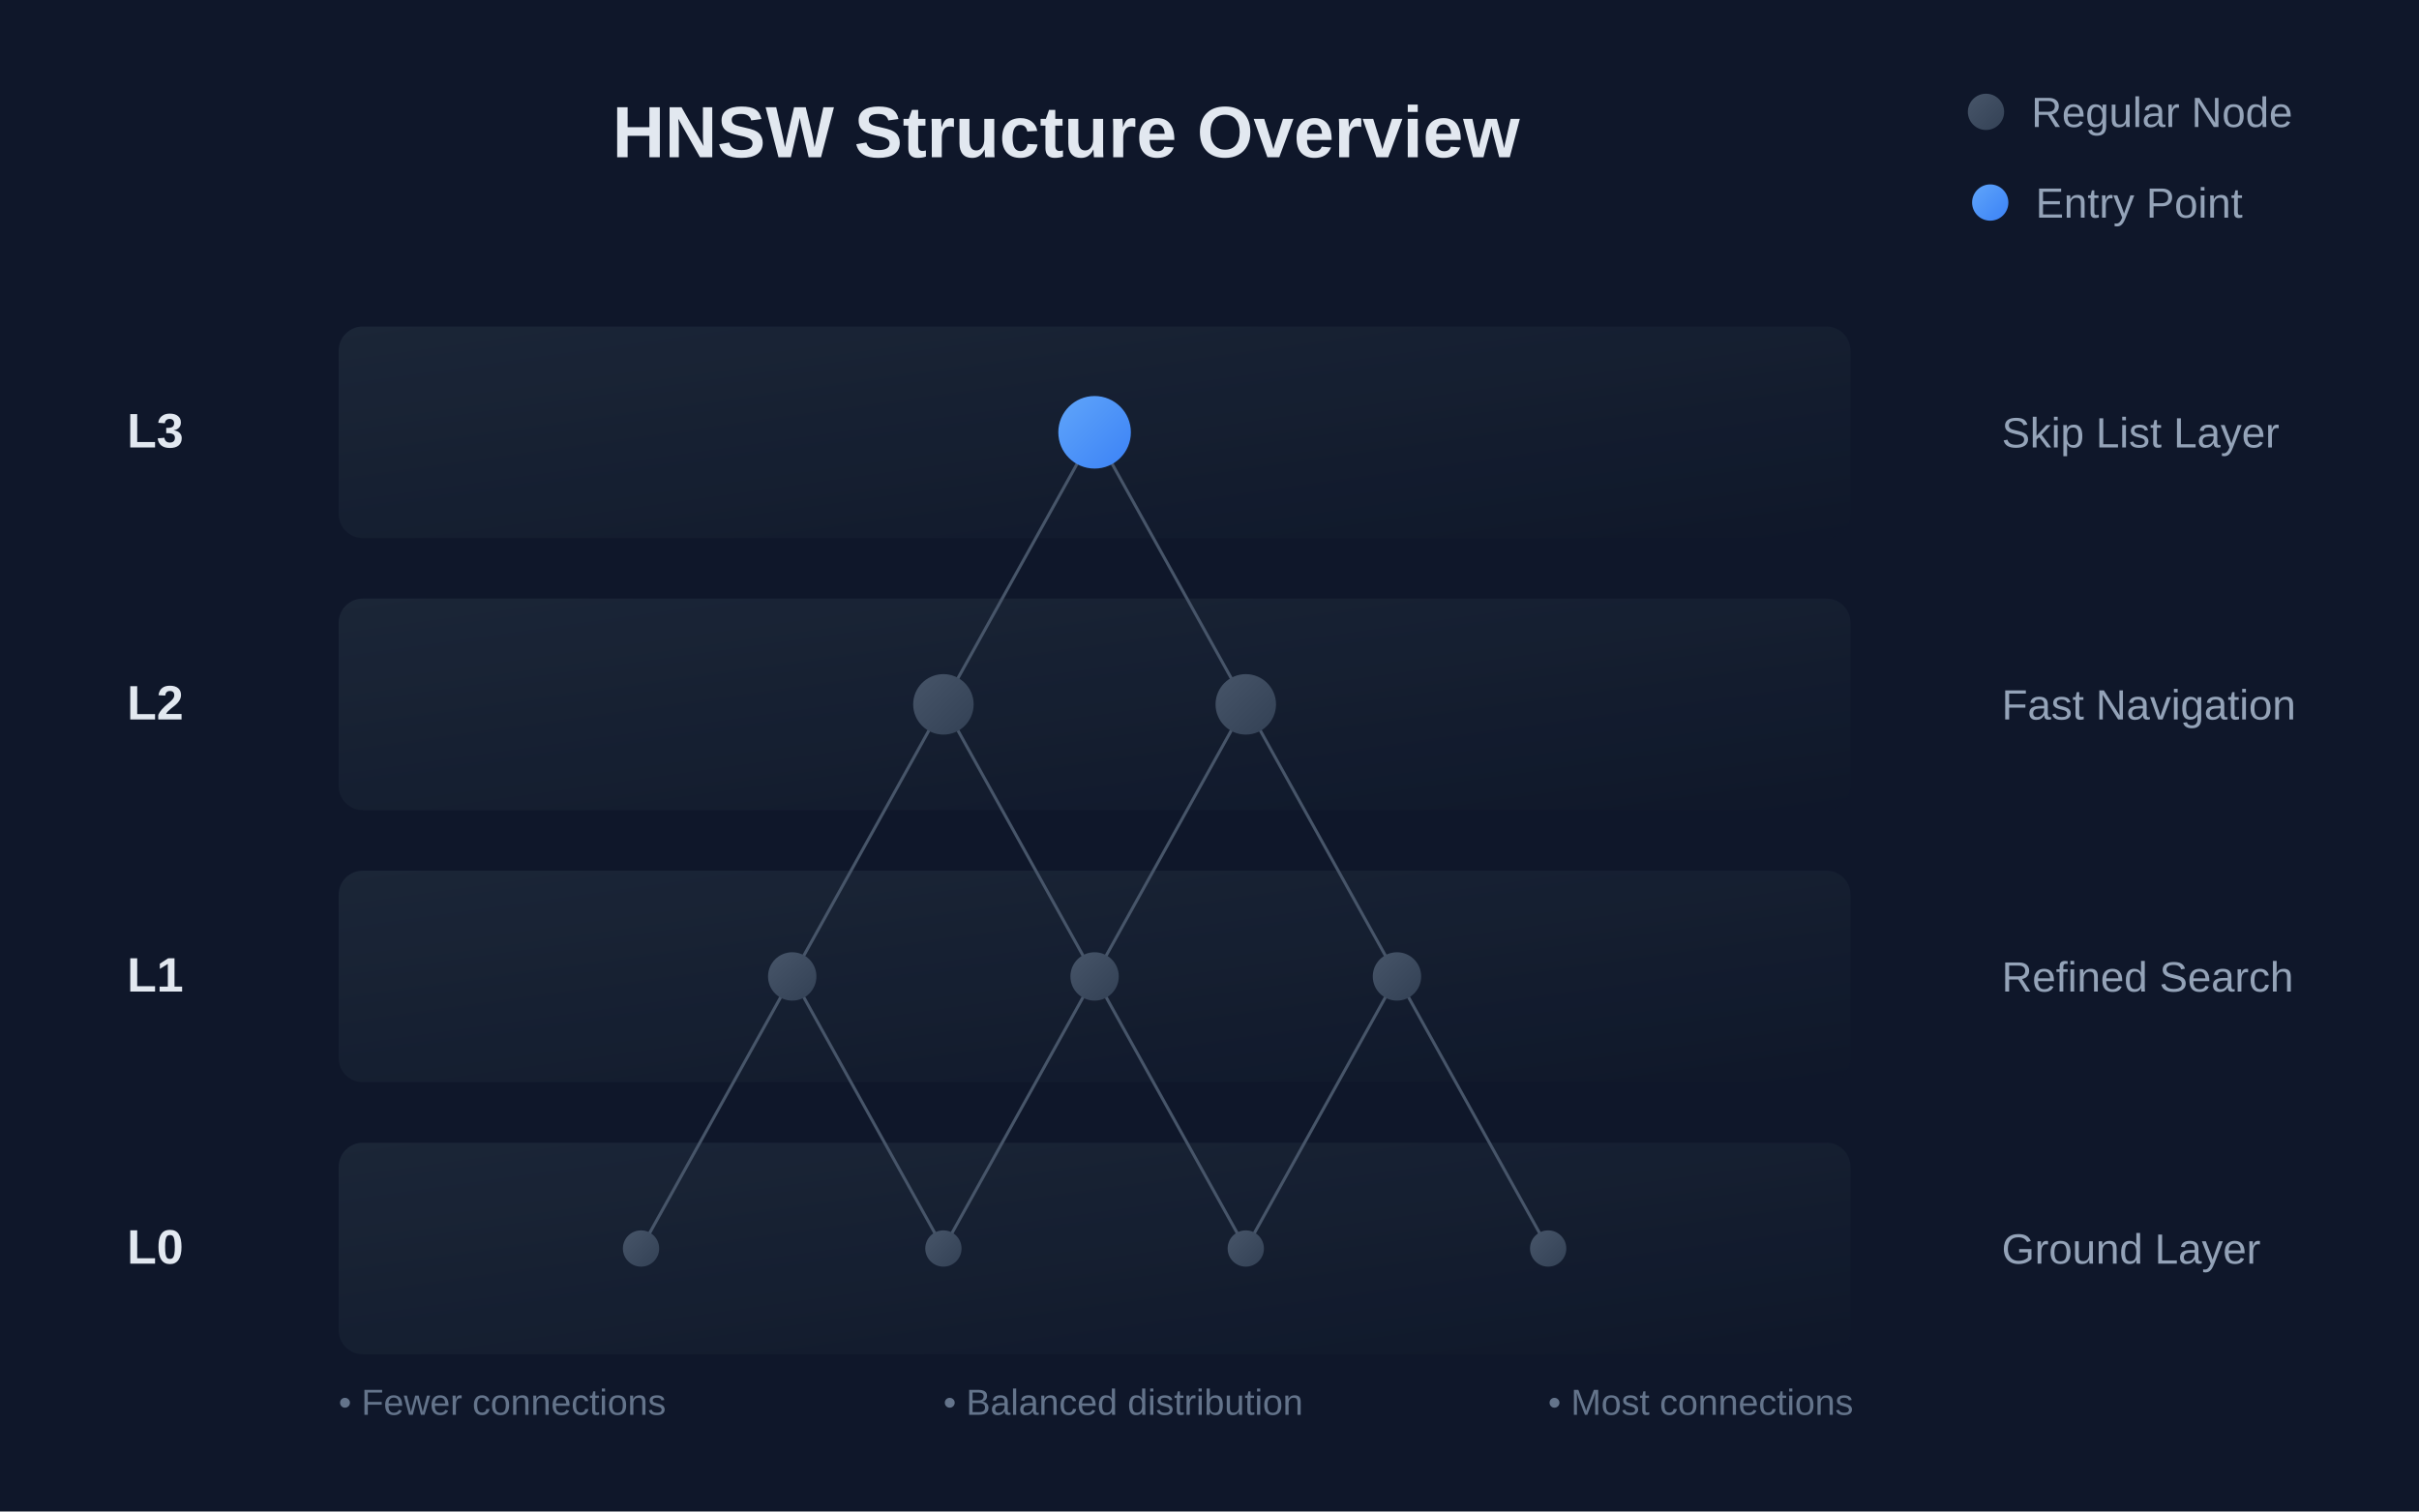
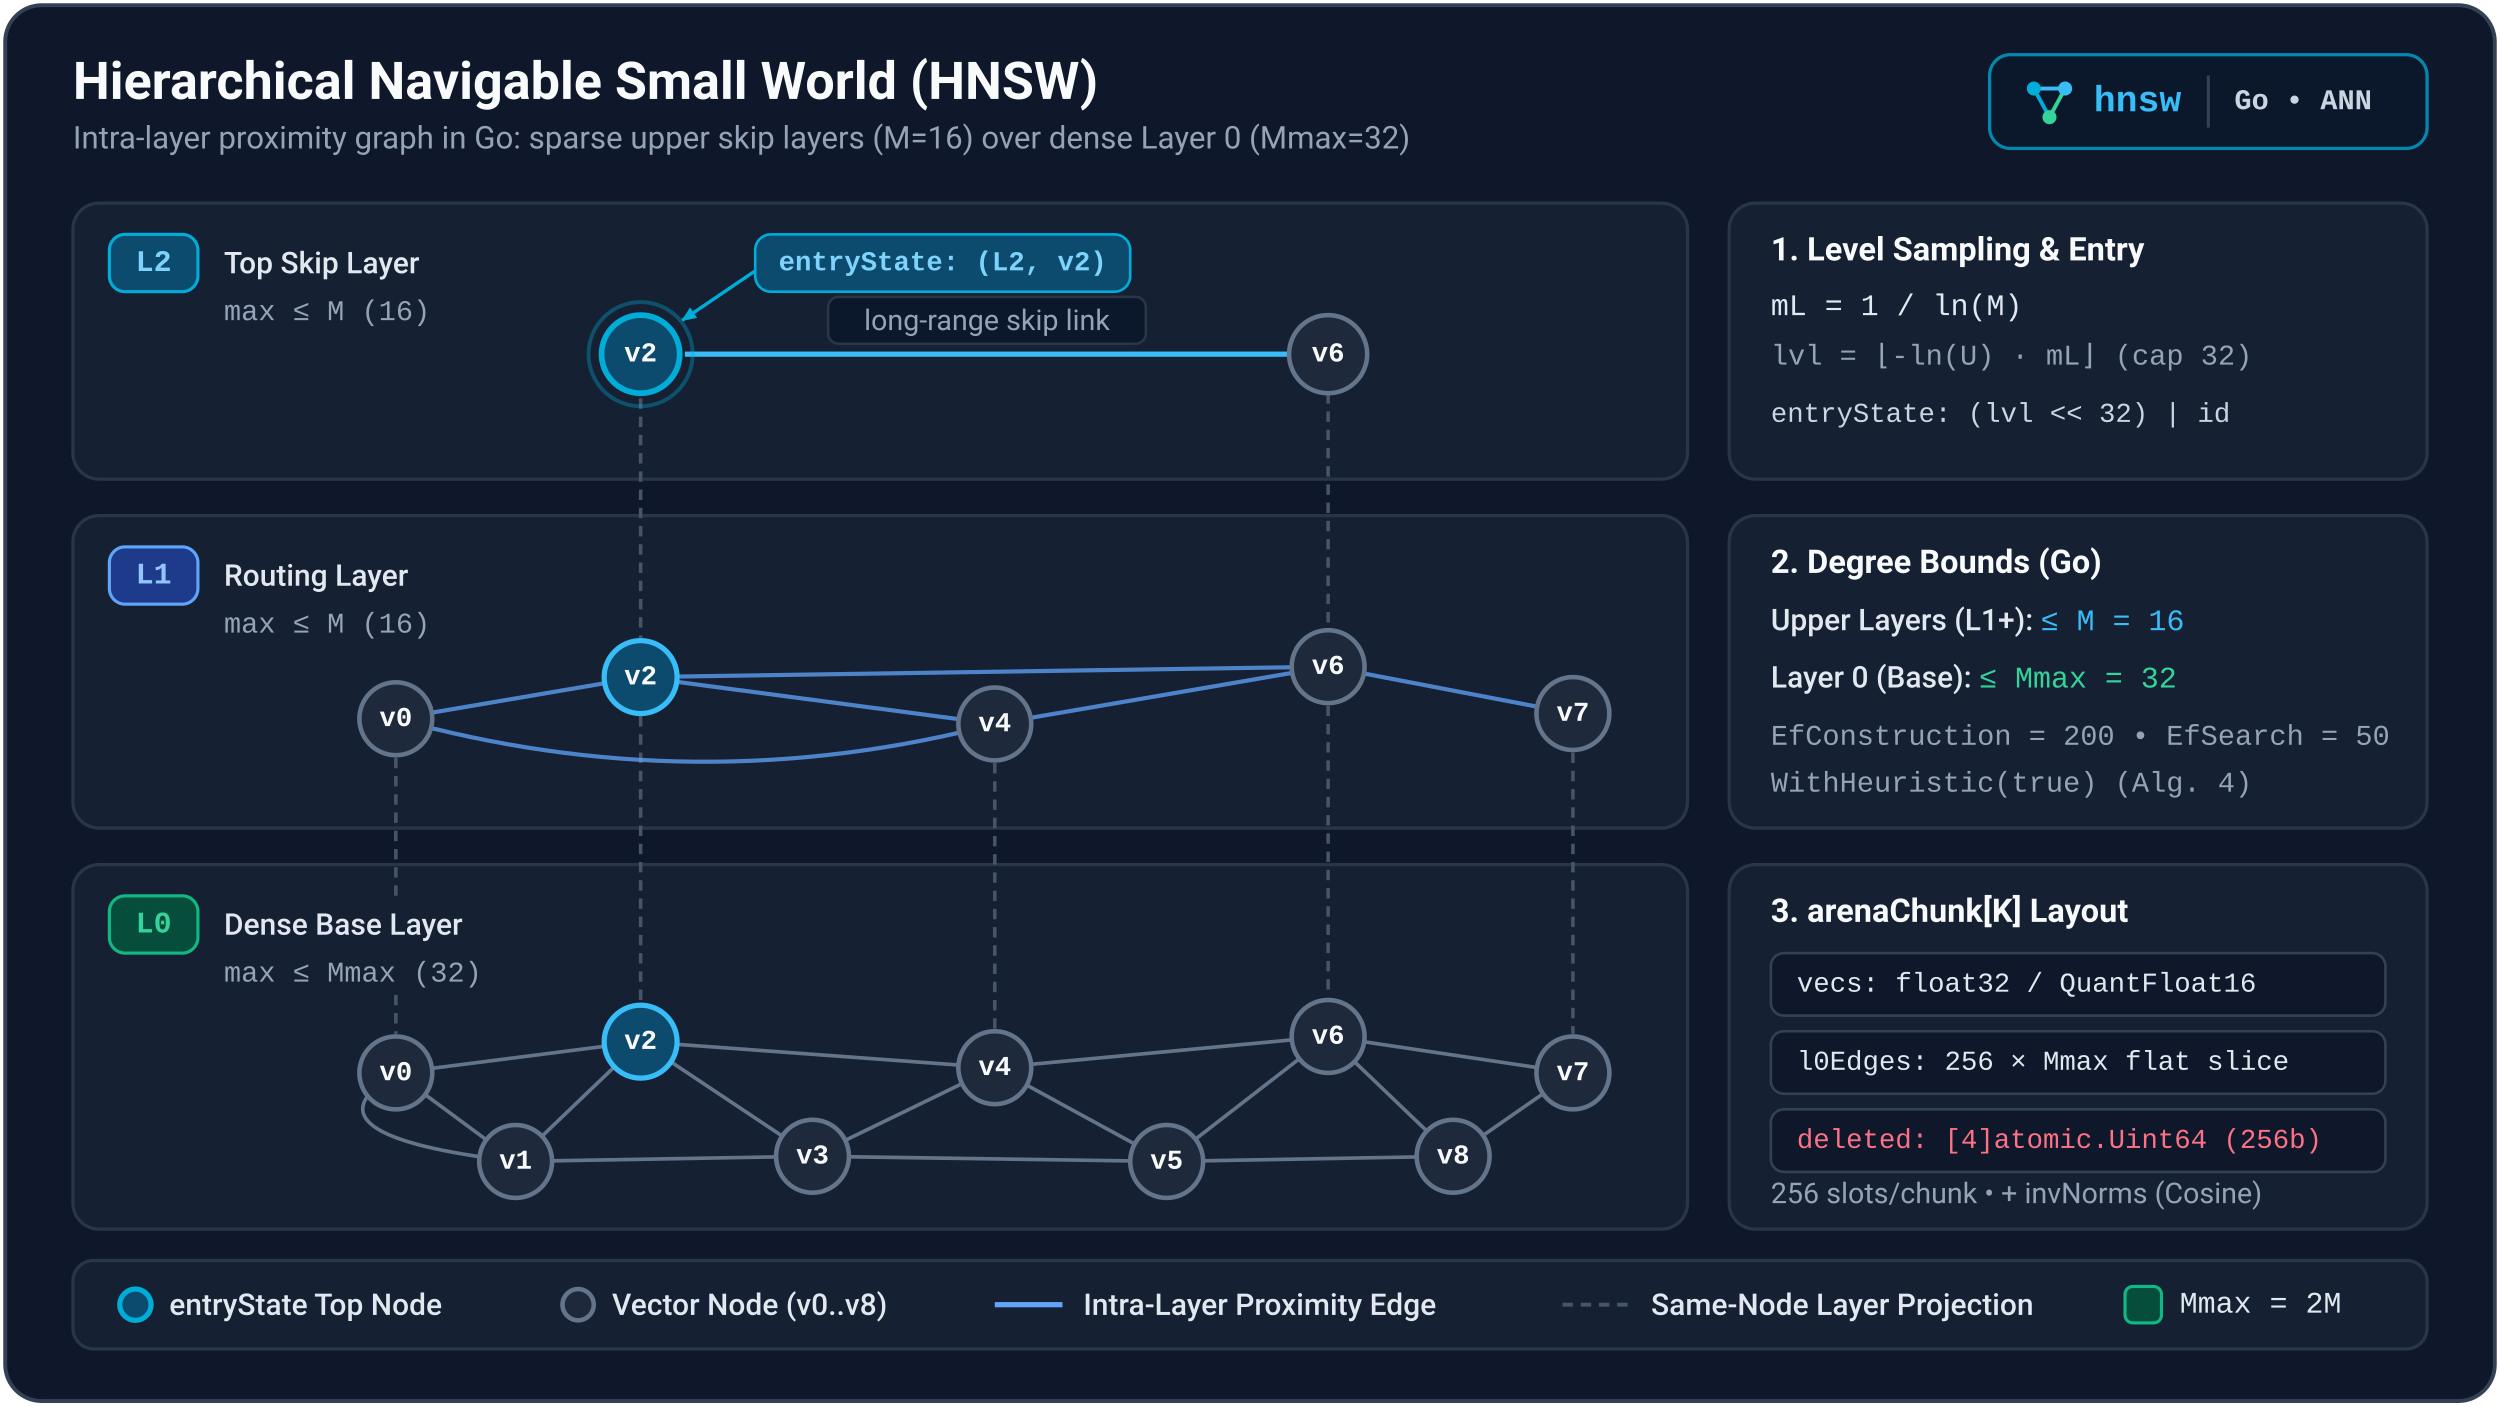
- <svg xmlns="http://www.w3.org/2000/svg" id="Layer_1" version="1.1" viewBox="0 0 800 500">
+ <svg xmlns="http://www.w3.org/2000/svg" viewBox="0 0 960 540" width="960" height="540" role="img" aria-labelledby="title desc">
  <defs>
    <style>
-       .st0 {
-         fill: url(#linear-gradient9);
-       }
- 
-       .st1 {
-         fill: url(#linear-gradient6);
-       }
- 
-       .st2 {
-         fill: url(#linear-gradient8);
-       }
- 
-       .st3 {
-         fill: url(#linear-gradient7);
-       }
- 
-       .st4 {
-         fill: url(#linear-gradient5);
-       }
- 
-       .st5 {
-         fill: url(#linear-gradient4);
-       }
- 
-       .st6 {
-         fill: url(#linear-gradient13);
-       }
- 
-       .st7 {
-         fill: url(#linear-gradient12);
-       }
- 
-       .st8 {
-         fill: url(#linear-gradient15);
-       }
- 
-       .st9 {
-         fill: url(#linear-gradient11);
-       }
- 
-       .st10 {
-         fill: url(#linear-gradient10);
-       }
- 
-       .st11 {
-         fill: url(#linear-gradient14);
-       }
- 
-       .st12 {
-         fill: #0f172a;
-       }
- 
-       .st13 {
-         fill: #94a3b8;
-         font-size: 14px;
-       }
- 
-       .st13, .st14, .st15, .st16, .st17, .st18, .st19, .st20 {
-         isolation: isolate;
-       }
- 
-       .st13, .st16 {
-         font-family: ArialMT, Arial;
-       }
- 
-       .st21 {
-         stroke: #475569;
-       }
- 
-       .st14 {
-         font-size: 16px;
-       }
- 
-       .st14, .st15 {
-         fill: #e2e8f0;
-         font-family: Arial-BoldMT, Arial;
-         font-weight: 700;
-       }
- 
-       .st15 {
-         font-size: 24px;
-       }
- 
-       .st16 {
-         fill: #64748b;
-         font-size: 12px;
-       }
- 
-       .st17 {
-         fill: url(#linear-gradient);
-       }
- 
-       .st17, .st18, .st19, .st20 {
-         opacity: .8;
-       }
- 
-       .st18 {
-         fill: url(#linear-gradient3);
-       }
- 
-       .st19 {
-         fill: url(#linear-gradient1);
-       }
- 
-       .st20 {
-         fill: url(#linear-gradient2);
-       }
+       .sans { font-family: system-ui, -apple-system, 'Segoe UI', Roboto, 'Helvetica Neue', Arial, sans-serif; }
+       .mono { font-family: ui-monospace, 'SFMono-Regular', Menlo, Consolas, 'Liberation Mono', 'DejaVu Sans Mono', monospace; }
+       .title { font-size: 20px; font-weight: 700; fill: #F8FAFC; }
+       .subtitle { font-size: 12px; font-weight: 400; fill: #94A3B8; }
+       .panel { fill: #152033; stroke: #293548; stroke-width: 1.25; }
+       .panel-title { font-size: 12.5px; font-weight: 700; fill: #F8FAFC; }
+       .label { font-size: 11.5px; font-weight: 500; fill: #E2E8F0; }
+       .muted { font-size: 11px; font-weight: 400; fill: #94A3B8; }
+       .node-id { font-size: 10.5px; font-weight: 700; fill: #F8FAFC; text-anchor: middle; dominant-baseline: central; }
+       .edge-l2 { stroke: #38BDF8; stroke-width: 2; fill: none; }
+       .edge-l1 { stroke: #60A5FA; stroke-width: 1.6; stroke-opacity: 0.75; fill: none; }
+       .edge-l0 { stroke: #64748B; stroke-width: 1.4; fill: none; }
+       .proj-line { stroke: #475569; stroke-width: 1.35; stroke-dasharray: 4 3; fill: none; }
    </style>
-     <linearGradient id="linear-gradient" x1="93.7" y1="644.5" x2="94.7" y2="643.5" gradientTransform="translate(-46756 45225) scale(500 -70)" gradientUnits="userSpaceOnUse">
-       <stop offset="0" stop-color="#1e293b" />
-       <stop offset="1" stop-color="#0f172a" />
-     </linearGradient>
-     <linearGradient id="linear-gradient1" x1="93.7" y1="644.5" x2="94.7" y2="643.5" gradientTransform="translate(-46756 45315) scale(500 -70)" gradientUnits="userSpaceOnUse">
-       <stop offset="0" stop-color="#1e293b" />
-       <stop offset="1" stop-color="#0f172a" />
-     </linearGradient>
-     <linearGradient id="linear-gradient2" x1="93.7" y1="644.5" x2="94.7" y2="643.5" gradientTransform="translate(-46756 45405) scale(500 -70)" gradientUnits="userSpaceOnUse">
-       <stop offset="0" stop-color="#1e293b" />
-       <stop offset="1" stop-color="#0f172a" />
-     </linearGradient>
-     <linearGradient id="linear-gradient3" x1="93.7" y1="644.5" x2="94.7" y2="643.5" gradientTransform="translate(-46756 45495) scale(500 -70)" gradientUnits="userSpaceOnUse">
-       <stop offset="0" stop-color="#1e293b" />
-       <stop offset="1" stop-color="#0f172a" />
-     </linearGradient>
-     <linearGradient id="linear-gradient4" x1="88.5" y1="639.8" x2="89.5" y2="638.8" gradientTransform="translate(-1774 15486) scale(24 -24)" gradientUnits="userSpaceOnUse">
-       <stop offset="0" stop-color="#60a5fa" />
-       <stop offset="1" stop-color="#3b82f6" />
-     </linearGradient>
-     <linearGradient id="linear-gradient5" x1="87.4" y1="638.4" x2="88.4" y2="637.4" gradientTransform="translate(-1446 12990) scale(20 -20)" gradientUnits="userSpaceOnUse">
-       <stop offset="0" stop-color="#475569" />
-       <stop offset="1" stop-color="#334155" />
-     </linearGradient>
-     <linearGradient id="linear-gradient6" x1="87.4" y1="638.4" x2="88.4" y2="637.4" gradientTransform="translate(-1346 12990) scale(20 -20)" gradientUnits="userSpaceOnUse">
-       <stop offset="0" stop-color="#475569" />
-       <stop offset="1" stop-color="#334155" />
-     </linearGradient>
-     <linearGradient id="linear-gradient7" x1="85.8" y1="636.2" x2="86.7" y2="635.2" gradientTransform="translate(-1118 10494) scale(16 -16)" gradientUnits="userSpaceOnUse">
-       <stop offset="0" stop-color="#475569" />
-       <stop offset="1" stop-color="#334155" />
-     </linearGradient>
-     <linearGradient id="linear-gradient8" x1="85.7" y1="636.2" x2="86.7" y2="635.2" gradientTransform="translate(-1018 10494) scale(16 -16)" gradientUnits="userSpaceOnUse">
-       <stop offset="0" stop-color="#475569" />
-       <stop offset="1" stop-color="#334155" />
-     </linearGradient>
-     <linearGradient id="linear-gradient9" x1="85.7" y1="636.2" x2="86.7" y2="635.2" gradientTransform="translate(-918 10494) scale(16 -16)" gradientUnits="userSpaceOnUse">
-       <stop offset="0" stop-color="#475569" />
-       <stop offset="1" stop-color="#334155" />
-     </linearGradient>
-     <linearGradient id="linear-gradient10" x1="83" y1="632.6" x2="84" y2="631.6" gradientTransform="translate(-790 7998) scale(12 -12)" gradientUnits="userSpaceOnUse">
-       <stop offset="0" stop-color="#475569" />
-       <stop offset="1" stop-color="#334155" />
-     </linearGradient>
-     <linearGradient id="linear-gradient11" x1="83" y1="632.6" x2="84" y2="631.6" gradientTransform="translate(-690 7998) scale(12 -12)" gradientUnits="userSpaceOnUse">
-       <stop offset="0" stop-color="#475569" />
-       <stop offset="1" stop-color="#334155" />
-     </linearGradient>
-     <linearGradient id="linear-gradient12" x1="83" y1="632.6" x2="84" y2="631.6" gradientTransform="translate(-590 7998) scale(12 -12)" gradientUnits="userSpaceOnUse">
-       <stop offset="0" stop-color="#475569" />
-       <stop offset="1" stop-color="#334155" />
-     </linearGradient>
-     <linearGradient id="linear-gradient13" x1="83" y1="632.6" x2="84" y2="631.6" gradientTransform="translate(-490 7998) scale(12 -12)" gradientUnits="userSpaceOnUse">
-       <stop offset="0" stop-color="#475569" />
-       <stop offset="1" stop-color="#334155" />
-     </linearGradient>
-     <linearGradient id="linear-gradient14" x1="127.6" y1="633.5" x2="128.6" y2="632.5" gradientTransform="translate(-880 7633) scale(12 -12)" gradientUnits="userSpaceOnUse">
-       <stop offset="0" stop-color="#475569" />
-       <stop offset="1" stop-color="#334155" />
-     </linearGradient>
-     <linearGradient id="linear-gradient15" x1="116" y1="631" x2="117" y2="630" gradientTransform="translate(-740 7633) scale(12 -12)" gradientUnits="userSpaceOnUse">
-       <stop offset="0" stop-color="#60a5fa" />
-       <stop offset="1" stop-color="#3b82f6" />
-     </linearGradient>
+     <marker id="arrow-cyan" viewBox="0 0 10 10" refX="8.5" refY="5" markerWidth="7" markerHeight="7" markerUnits="userSpaceOnUse" orient="auto-start-reverse">
+       <path d="M 1 1.5 L 9 5 L 1 8.5 z" fill="#00ADD8" />
+     </marker>
  </defs>
-   <rect class="st12" width="800" height="500" />
-   <text class="st15" transform="translate(202.5 52)">
-     <tspan x="0" y="0">HNSW Structure Overview</tspan>
+   <rect x="2" y="2" width="956" height="536" rx="14" fill="#0F172A" stroke="#334155" stroke-width="1.5" />
+   <text x="28" y="38" class="sans title">Hierarchical Navigable Small World (HNSW)</text>
+   <text x="28" y="57" class="sans subtitle">Intra-layer proximity graph in Go: sparse upper skip layers (M=16) over dense Layer 0 (Mmax=32)</text>
+   <rect x="764" y="21" width="168" height="36" rx="8" fill="#0B172A" stroke="#00ADD8" stroke-opacity="0.75" stroke-width="1.25" />
+   <line x1="781" y1="34" x2="793" y2="34" stroke="#38BDF8" stroke-width="1.5" />
+   <line x1="781" y1="34" x2="787" y2="45" stroke="#00ADD8" stroke-width="1.5" />
+   <line x1="793" y1="34" x2="787" y2="45" stroke="#34D399" stroke-width="1.5" />
+   <circle cx="781" cy="34" r="2.7" fill="#00ADD8" />
+   <circle cx="793" cy="34" r="2.7" fill="#38BDF8" />
+   <circle cx="787" cy="45" r="2.7" fill="#34D399" />
+   <text x="804" y="39" class="mono" font-size="14" font-weight="700" fill="#38BDF8" dominant-baseline="central">hnsw</text>
+   <line x1="848" y1="29" x2="848" y2="49" stroke="#334155" stroke-width="1.2" />
+   <text x="858" y="39" class="mono" font-size="11" font-weight="600" fill="#CBD5E1" dominant-baseline="central">Go • ANN</text>
+   <rect x="28" y="78" width="620" height="106" rx="10" class="panel" />
+   <rect x="42" y="90" width="34" height="22" rx="6" fill="#0C4A6E" stroke="#00ADD8" stroke-width="1.2" />
+   <text x="59" y="101" class="mono" font-size="11.5" font-weight="700" fill="#7DD3FC" text-anchor="middle" dominant-baseline="central">L2</text>
+   <text x="86" y="101" class="sans label" dominant-baseline="central">Top Skip Layer</text>
+   <text x="86" y="120" class="mono muted" dominant-baseline="central">max ≤ M (16)</text>
+   <rect x="28" y="198" width="620" height="120" rx="10" class="panel" />
+   <rect x="42" y="210" width="34" height="22" rx="6" fill="#1E3A8A" stroke="#60A5FA" stroke-width="1.2" />
+   <text x="59" y="221" class="mono" font-size="11.5" font-weight="700" fill="#93C5FD" text-anchor="middle" dominant-baseline="central">L1</text>
+   <text x="86" y="221" class="sans label" dominant-baseline="central">Routing Layer</text>
+   <text x="86" y="240" class="mono muted" dominant-baseline="central">max ≤ M (16)</text>
+   <rect x="28" y="332" width="620" height="140" rx="10" class="panel" />
+   <rect x="42" y="344" width="34" height="22" rx="6" fill="#064E3B" stroke="#10B981" stroke-width="1.2" />
+   <text x="59" y="355" class="mono" font-size="11.5" font-weight="700" fill="#34D399" text-anchor="middle" dominant-baseline="central">L0</text>
+   <line x1="246" y1="153" x2="246" y2="245" class="proj-line" />
+   <line x1="246" y1="275" x2="246" y2="385" class="proj-line" />
+   <line x1="510" y1="151" x2="510" y2="241" class="proj-line" />
+   <line x1="510" y1="271" x2="510" y2="383" class="proj-line" />
+   <line x1="152" y1="291" x2="152" y2="397" class="proj-line" />
+   <line x1="382" y1="293" x2="382" y2="395" class="proj-line" />
+   <line x1="604" y1="289" x2="604" y2="397" class="proj-line" />
+   <rect x="82" y="344" width="114" height="38" fill="#152033" />
+   <text x="86" y="355" class="sans label" dominant-baseline="central">Dense Base Layer</text>
+   <text x="86" y="374" class="mono muted" dominant-baseline="central">max ≤ Mmax (32)</text>
+   <line x1="263" y1="136" x2="495" y2="136" class="edge-l2" />
+   <rect x="318" y="114" width="122" height="18" rx="4" fill="#0B172A" stroke="#293548" />
+   <text x="379" y="123" class="sans muted" text-anchor="middle" dominant-baseline="central">long-range skip link</text>
+   <rect x="290" y="90" width="144" height="22" rx="6" fill="#0C4A6E" stroke="#00ADD8" stroke-width="1" />
+   <text x="362" y="101" class="mono" font-size="10.5" font-weight="600" fill="#7DD3FC" text-anchor="middle" dominant-baseline="central">entryState: (L2, v2)</text>
+   <line x1="290" y1="104" x2="262" y2="123" stroke="#00ADD8" stroke-width="1.3" marker-end="url(#arrow-cyan)" />
+   <circle cx="246" cy="136" r="20" fill="none" stroke="#00ADD8" stroke-opacity="0.35" stroke-width="1.5" />
+   <circle cx="246" cy="136" r="15" fill="#0C4A6E" stroke="#00ADD8" stroke-width="2.2" />
+   <text x="246" y="136" class="mono node-id">v2</text>
+   <circle cx="510" cy="136" r="15" fill="#1E293B" stroke="#64748B" stroke-width="1.75" />
+   <text x="510" y="136" class="mono node-id">v6</text>
+   <line x1="152" y1="276" x2="246" y2="260" class="edge-l1" />
+   <line x1="246" y1="260" x2="382" y2="278" class="edge-l1" />
+   <line x1="246" y1="260" x2="510" y2="256" class="edge-l1" />
+   <line x1="382" y1="278" x2="510" y2="256" class="edge-l1" />
+   <line x1="510" y1="256" x2="604" y2="274" class="edge-l1" />
+   <path d="M 152 276 Q 267 308 382 278" class="edge-l1" />
+   <circle cx="152" cy="276" r="14" fill="#1E293B" stroke="#64748B" stroke-width="1.75" />
+   <text x="152" y="276" class="mono node-id">v0</text>
+   <circle cx="246" cy="260" r="14" fill="#0C4A6E" stroke="#38BDF8" stroke-width="2" />
+   <text x="246" y="260" class="mono node-id">v2</text>
+   <circle cx="382" cy="278" r="14" fill="#1E293B" stroke="#64748B" stroke-width="1.75" />
+   <text x="382" y="278" class="mono node-id">v4</text>
+   <circle cx="510" cy="256" r="14" fill="#1E293B" stroke="#64748B" stroke-width="1.75" />
+   <text x="510" y="256" class="mono node-id">v6</text>
+   <circle cx="604" cy="274" r="14" fill="#1E293B" stroke="#64748B" stroke-width="1.75" />
+   <text x="604" y="274" class="mono node-id">v7</text>
+   <line x1="152" y1="412" x2="198" y2="446" class="edge-l0" />
+   <line x1="152" y1="412" x2="246" y2="400" class="edge-l0" />
+   <line x1="198" y1="446" x2="246" y2="400" class="edge-l0" />
+   <line x1="198" y1="446" x2="312" y2="444" class="edge-l0" />
+   <line x1="246" y1="400" x2="312" y2="444" class="edge-l0" />
+   <line x1="246" y1="400" x2="382" y2="410" class="edge-l0" />
+   <line x1="312" y1="444" x2="382" y2="410" class="edge-l0" />
+   <line x1="312" y1="444" x2="448" y2="446" class="edge-l0" />
+   <line x1="382" y1="410" x2="448" y2="446" class="edge-l0" />
+   <line x1="382" y1="410" x2="510" y2="398" class="edge-l0" />
+   <line x1="448" y1="446" x2="510" y2="398" class="edge-l0" />
+   <line x1="448" y1="446" x2="558" y2="444" class="edge-l0" />
+   <line x1="510" y1="398" x2="558" y2="444" class="edge-l0" />
+   <line x1="510" y1="398" x2="604" y2="412" class="edge-l0" />
+   <line x1="558" y1="444" x2="604" y2="412" class="edge-l0" />
+   <path d="M 152 412 Q 112 436 198 446" class="edge-l0" />
+   <circle cx="152" cy="412" r="14" fill="#1E293B" stroke="#64748B" stroke-width="1.75" />
+   <text x="152" y="412" class="mono node-id">v0</text>
+   <circle cx="198" cy="446" r="14" fill="#1E293B" stroke="#64748B" stroke-width="1.75" />
+   <text x="198" y="446" class="mono node-id">v1</text>
+   <circle cx="246" cy="400" r="14" fill="#0C4A6E" stroke="#38BDF8" stroke-width="2" />
+   <text x="246" y="400" class="mono node-id">v2</text>
+   <circle cx="312" cy="444" r="14" fill="#1E293B" stroke="#64748B" stroke-width="1.75" />
+   <text x="312" y="444" class="mono node-id">v3</text>
+   <circle cx="382" cy="410" r="14" fill="#1E293B" stroke="#64748B" stroke-width="1.75" />
+   <text x="382" y="410" class="mono node-id">v4</text>
+   <circle cx="448" cy="446" r="14" fill="#1E293B" stroke="#64748B" stroke-width="1.75" />
+   <text x="448" y="446" class="mono node-id">v5</text>
+   <circle cx="510" cy="398" r="14" fill="#1E293B" stroke="#64748B" stroke-width="1.75" />
+   <text x="510" y="398" class="mono node-id">v6</text>
+   <circle cx="558" cy="444" r="14" fill="#1E293B" stroke="#64748B" stroke-width="1.75" />
+   <text x="558" y="444" class="mono node-id">v8</text>
+   <circle cx="604" cy="412" r="14" fill="#1E293B" stroke="#64748B" stroke-width="1.75" />
+   <text x="604" y="412" class="mono node-id">v7</text>
+   <rect x="664" y="78" width="268" height="106" rx="10" class="panel" />
+   <text x="680" y="100" class="sans panel-title" fill="#38BDF8">1. Level Sampling &amp; Entry</text>
+   <text x="680" y="121" class="mono label">mL = 1 / ln(M)</text>
+   <text x="680" y="140" class="mono muted">lvl = ⌊-ln(U) · mL⌋  (cap 32)</text>
+   <text x="680" y="162" class="mono" font-size="10.5" fill="#CBD5E1">entryState: (lvl &lt;&lt; 32) | id</text>
+   <rect x="664" y="198" width="268" height="120" rx="10" class="panel" />
+   <text x="680" y="220" class="sans panel-title" fill="#60A5FA">2. Degree Bounds (Go)</text>
+   <text x="680" y="242" class="sans label">Upper Layers (L1+): <tspan class="mono" fill="#38BDF8">≤ M = 16</tspan>
  </text>
-   <g>
-     <rect class="st17" x="112" y="108" width="500" height="70" rx="8" ry="8" />
-     <rect class="st19" x="112" y="198" width="500" height="70" rx="8" ry="8" />
-     <rect class="st20" x="112" y="288" width="500" height="70" rx="8" ry="8" />
-     <rect class="st18" x="112" y="378" width="500" height="70" rx="8" ry="8" />
-   </g>
-   <g>
-     <g>
-       <text class="st14" transform="translate(42 148)">
-         <tspan x="0" y="0">L3</tspan>
-       </text>
-       <text class="st13" transform="translate(662 148)">
-         <tspan x="0" y="0">Skip List Layer</tspan>
-       </text>
-     </g>
-     <g>
-       <text class="st14" transform="translate(42 238)">
-         <tspan x="0" y="0">L2</tspan>
-       </text>
-       <text class="st13" transform="translate(662 238)">
-         <tspan x="0" y="0">Fast Navigation</tspan>
-       </text>
-     </g>
-     <g>
-       <text class="st14" transform="translate(42 328)">
-         <tspan x="0" y="0">L1</tspan>
-       </text>
-       <text class="st13" transform="translate(662 328)">
-         <tspan x="0" y="0">Refined Search</tspan>
-       </text>
-     </g>
-     <g>
-       <text class="st14" transform="translate(42 418)">
-         <tspan x="0" y="0">L0</tspan>
-       </text>
-       <text class="st13" transform="translate(662 418)">
-         <tspan x="0" y="0">Ground Layer</tspan>
-       </text>
-     </g>
-   </g>
-   <g>
-     <path class="st21" d="M362,143l-50,90">
-       <animate accumulate="none" additive="replace" attributeName="opacity" calcMode="linear" dur="3s" fill="remove" repeatCount="indefinite" restart="always" values="0.2;0.4;0.2" />
-     </path>
-     <path class="st21" d="M362,143l50,90">
-       <animate accumulate="none" additive="replace" attributeName="opacity" calcMode="linear" dur="3s" fill="remove" repeatCount="indefinite" restart="always" values="0.2;0.4;0.2" />
-     </path>
-     <path class="st21" d="M312,233l-50,90">
-       <animate accumulate="none" additive="replace" attributeName="opacity" calcMode="linear" dur="3s" fill="remove" repeatCount="indefinite" restart="always" values="0.3;0.5;0.3" />
-     </path>
-     <path class="st21" d="M312,233l50,90">
-       <animate accumulate="none" additive="replace" attributeName="opacity" calcMode="linear" dur="3s" fill="remove" repeatCount="indefinite" restart="always" values="0.3;0.5;0.3" />
-     </path>
-     <path class="st21" d="M412,233l-50,90">
-       <animate accumulate="none" additive="replace" attributeName="opacity" calcMode="linear" dur="3s" fill="remove" repeatCount="indefinite" restart="always" values="0.3;0.5;0.3" />
-     </path>
-     <path class="st21" d="M412,233l50,90">
-       <animate accumulate="none" additive="replace" attributeName="opacity" calcMode="linear" dur="3s" fill="remove" repeatCount="indefinite" restart="always" values="0.3;0.5;0.3" />
-     </path>
-     <path class="st21" d="M262,323l-50,90">
-       <animate accumulate="none" additive="replace" attributeName="opacity" calcMode="linear" dur="3s" fill="remove" repeatCount="indefinite" restart="always" values="0.4;0.6;0.4" />
-     </path>
-     <path class="st21" d="M262,323l50,90">
-       <animate accumulate="none" additive="replace" attributeName="opacity" calcMode="linear" dur="3s" fill="remove" repeatCount="indefinite" restart="always" values="0.4;0.6;0.4" />
-     </path>
-     <path class="st21" d="M362,323l-50,90">
-       <animate accumulate="none" additive="replace" attributeName="opacity" calcMode="linear" dur="3s" fill="remove" repeatCount="indefinite" restart="always" values="0.4;0.6;0.4" />
-     </path>
-     <path class="st21" d="M362,323l50,90">
-       <animate accumulate="none" additive="replace" attributeName="opacity" calcMode="linear" dur="3s" fill="remove" repeatCount="indefinite" restart="always" values="0.4;0.6;0.4" />
-     </path>
-     <path class="st21" d="M462,323l-50,90">
-       <animate accumulate="none" additive="replace" attributeName="opacity" calcMode="linear" dur="3s" fill="remove" repeatCount="indefinite" restart="always" values="0.4;0.6;0.4" />
-     </path>
-     <path class="st21" d="M462,323l50,90">
-       <animate accumulate="none" additive="replace" attributeName="opacity" calcMode="linear" dur="3s" fill="remove" repeatCount="indefinite" restart="always" values="0.4;0.6;0.4" />
-     </path>
-   </g>
-   <g>
-     <circle class="st5" cx="362" cy="143" r="12">
-       <animate accumulate="none" additive="replace" attributeName="r" calcMode="linear" dur="3s" fill="remove" repeatCount="indefinite" restart="always" values="12;13;12" />
-     </circle>
-     <circle class="st4" cx="312" cy="233" r="10" />
-     <circle class="st1" cx="412" cy="233" r="10" />
-     <circle class="st3" cx="262" cy="323" r="8" />
-     <circle class="st2" cx="362" cy="323" r="8" />
-     <circle class="st0" cx="462" cy="323" r="8" />
-     <circle class="st10" cx="212" cy="413" r="6" />
-     <circle class="st9" cx="312" cy="413" r="6" />
-     <circle class="st7" cx="412" cy="413" r="6" />
-     <circle class="st6" cx="512" cy="413" r="6" />
-   </g>
-   <g>
-     <text class="st16" transform="translate(112 468)">
-       <tspan x="0" y="0">• Fewer connections</tspan>
-     </text>
-     <text class="st16" transform="translate(312 468)">
-       <tspan x="0" y="0">• Balanced distribution</tspan>
-     </text>
-     <text class="st16" transform="translate(512 468)">
-       <tspan x="0" y="0">• Most connections</tspan>
-     </text>
-   </g>
-   <g>
-     <circle class="st11" cx="656.8" cy="37" r="6" />
-     <text class="st13" transform="translate(671.8 42)">
-       <tspan x="0" y="0">Regular Node</tspan>
-     </text>
-     <circle class="st8" cx="658.2" cy="67" r="6" />
-     <text class="st13" transform="translate(673.2 72)">
-       <tspan x="0" y="0">Entry Point</tspan>
-     </text>
-   </g>
+   <text x="680" y="264" class="sans label">Layer 0 (Base): <tspan class="mono" fill="#34D399">≤ Mmax = 32</tspan>
+   </text>
+   <text x="680" y="286" class="mono muted">EfConstruction = 200 • EfSearch = 50</text>
+   <text x="680" y="304" class="mono muted">WithHeuristic(true)  (Alg. 4)</text>
+   <rect x="664" y="332" width="268" height="140" rx="10" class="panel" />
+   <text x="680" y="354" class="sans panel-title" fill="#34D399">3. arenaChunk[K] Layout</text>
+   <rect x="680" y="366" width="236" height="24" rx="5" fill="#0F172A" stroke="#334155" />
+   <text x="690" y="378" class="mono" font-size="10.5" fill="#E2E8F0" dominant-baseline="central">vecs: float32 / QuantFloat16</text>
+   <rect x="680" y="396" width="236" height="24" rx="5" fill="#0F172A" stroke="#334155" />
+   <text x="690" y="408" class="mono" font-size="10.5" fill="#E2E8F0" dominant-baseline="central">l0Edges: 256 × Mmax flat slice</text>
+   <rect x="680" y="426" width="236" height="24" rx="5" fill="#0F172A" stroke="#334155" />
+   <text x="690" y="438" class="mono" font-size="10.5" fill="#FB7185" dominant-baseline="central">deleted: [4]atomic.Uint64 (256b)</text>
+   <text x="680" y="462" class="sans muted">256 slots/chunk • + invNorms (Cosine)</text>
+   <rect x="28" y="484" width="904" height="34" rx="8" class="panel" />
+   <circle cx="52" cy="501" r="6" fill="#0C4A6E" stroke="#00ADD8" stroke-width="2" />
+   <text x="65" y="501" class="sans label" dominant-baseline="central">entryState Top Node</text>
+   <circle cx="222" cy="501" r="6" fill="#1E293B" stroke="#64748B" stroke-width="1.75" />
+   <text x="235" y="501" class="sans label" dominant-baseline="central">Vector Node (v0..v8)</text>
+   <line x1="382" y1="501" x2="408" y2="501" stroke="#60A5FA" stroke-width="2" />
+   <text x="416" y="501" class="sans label" dominant-baseline="central">Intra-Layer Proximity Edge</text>
+   <line x1="600" y1="501" x2="626" y2="501" stroke="#475569" stroke-width="1.5" stroke-dasharray="4 3" />
+   <text x="634" y="501" class="sans label" dominant-baseline="central">Same-Node Layer Projection</text>
+   <rect x="816" y="494" width="14" height="14" rx="3" fill="#064E3B" stroke="#10B981" stroke-width="1.2" />
+   <text x="837" y="501" class="mono label" dominant-baseline="central">Mmax = 2M</text>
</svg>
